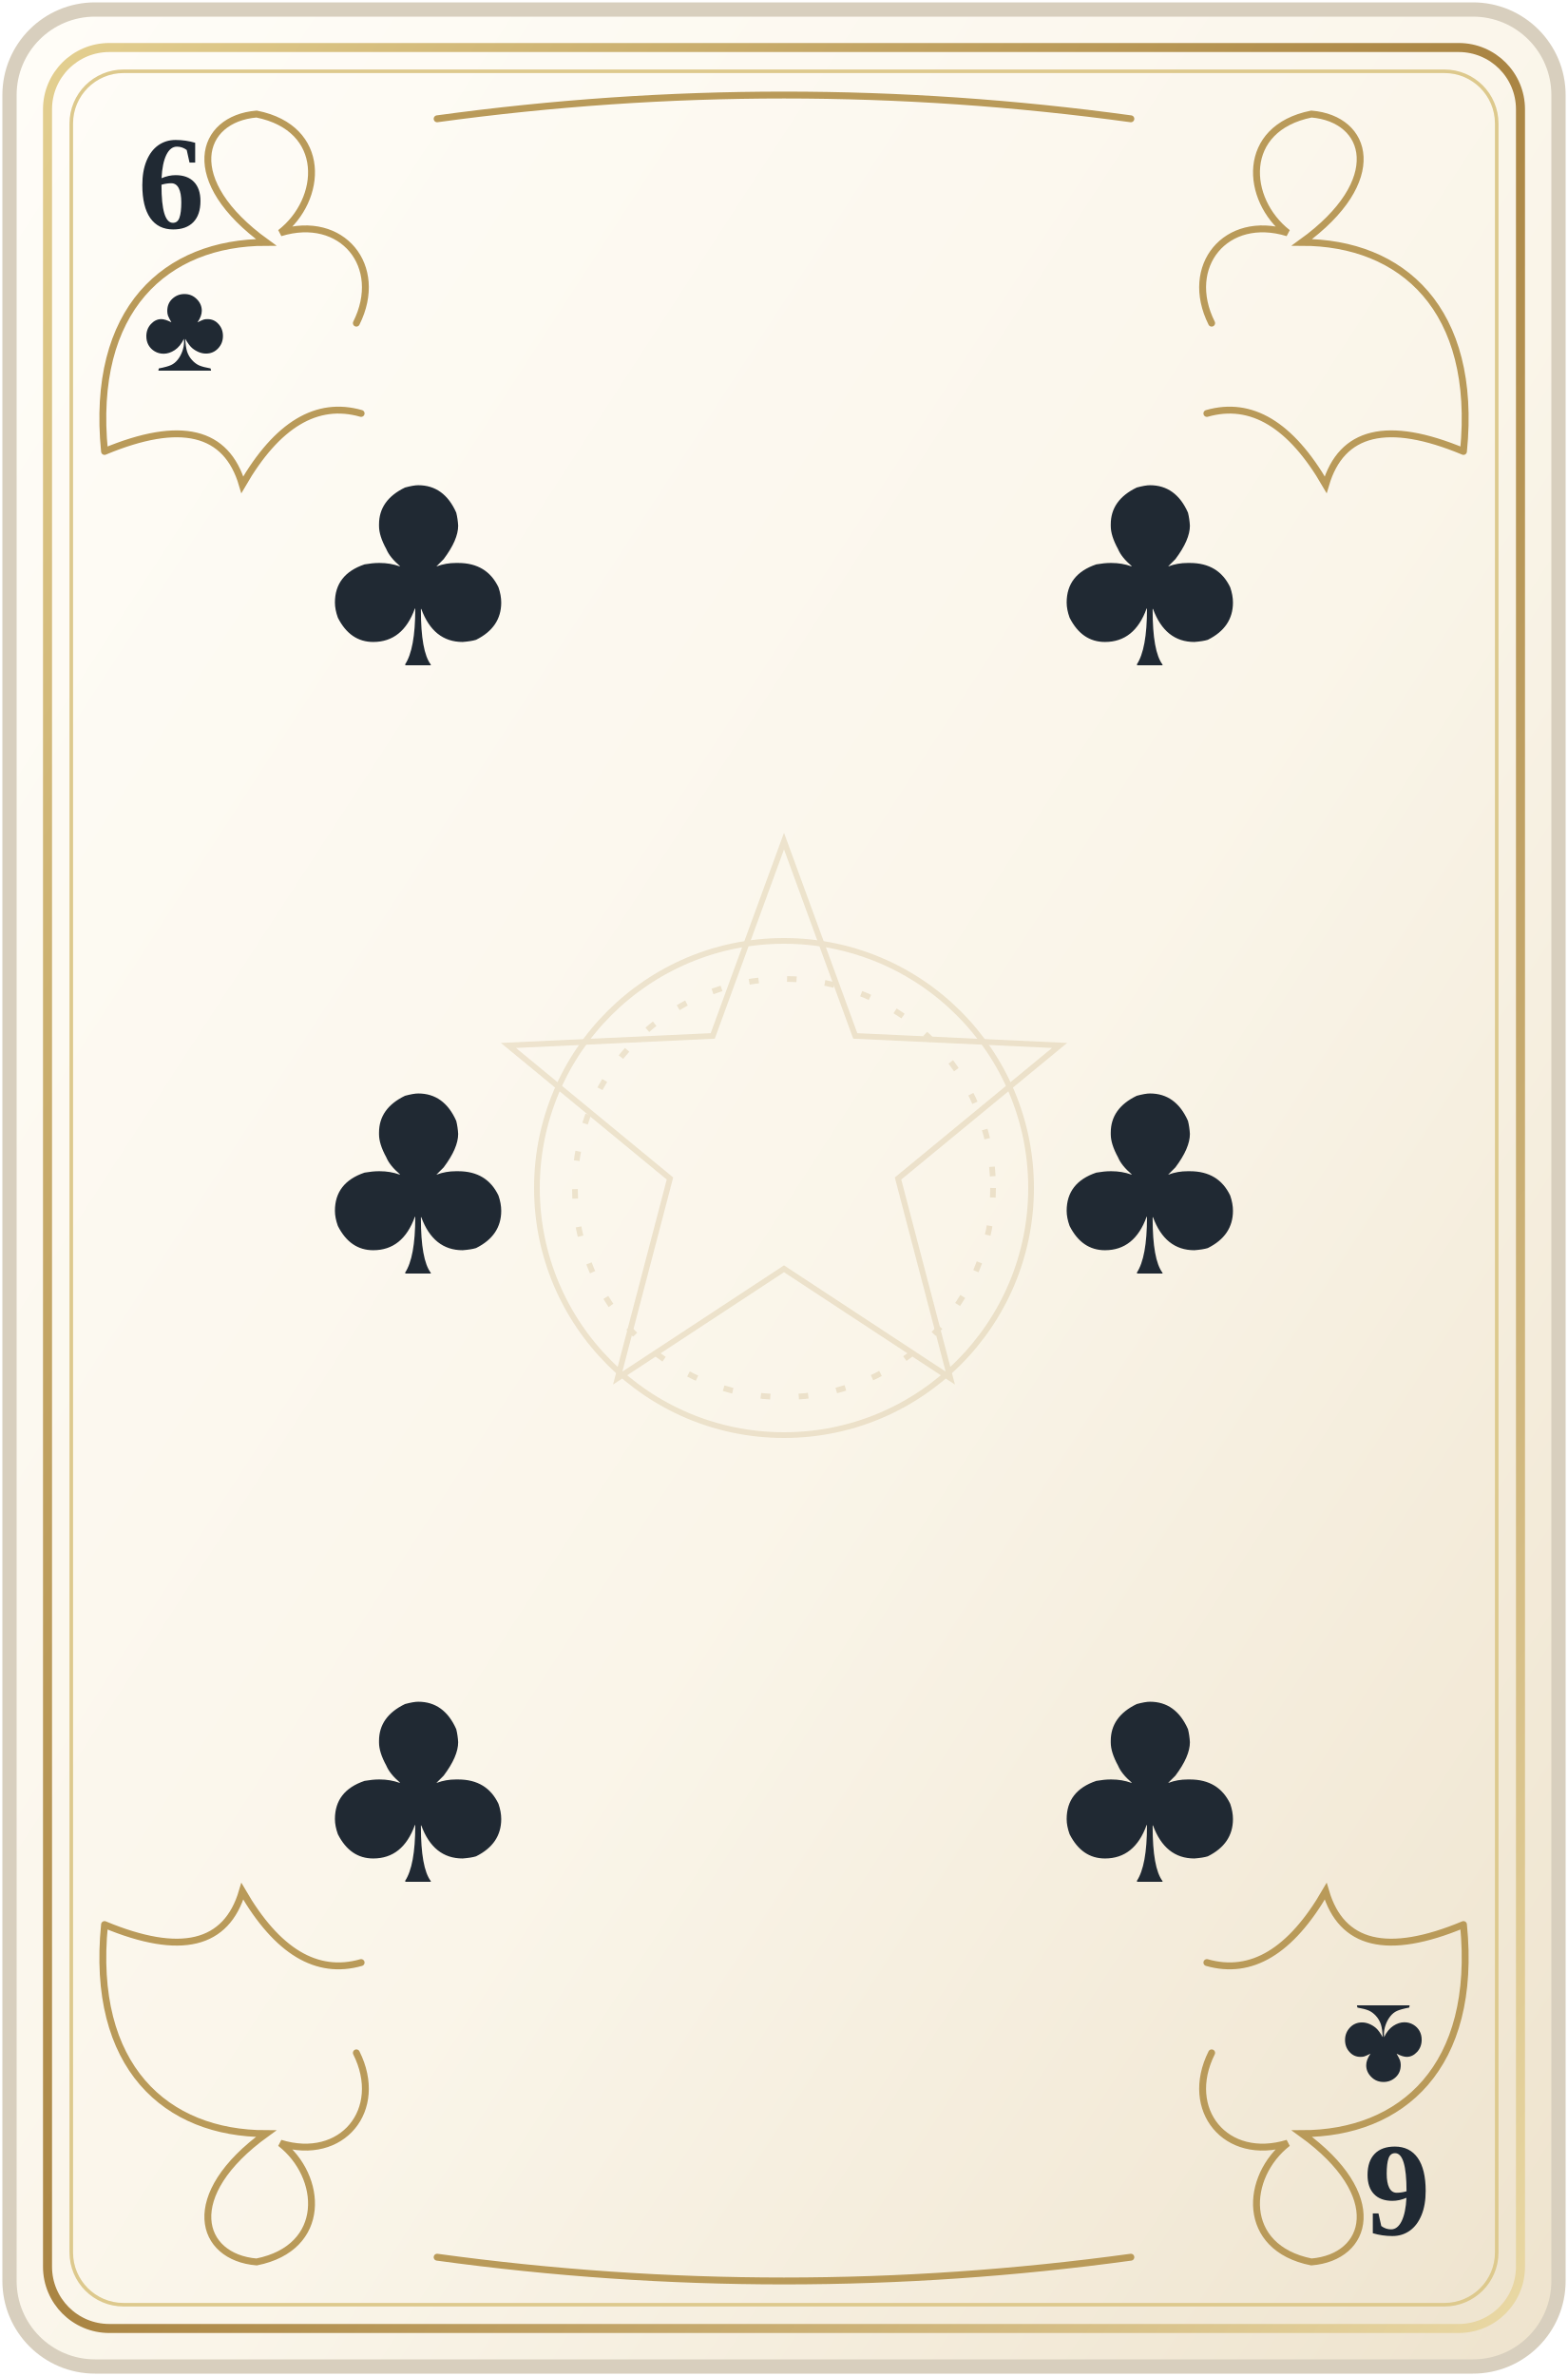
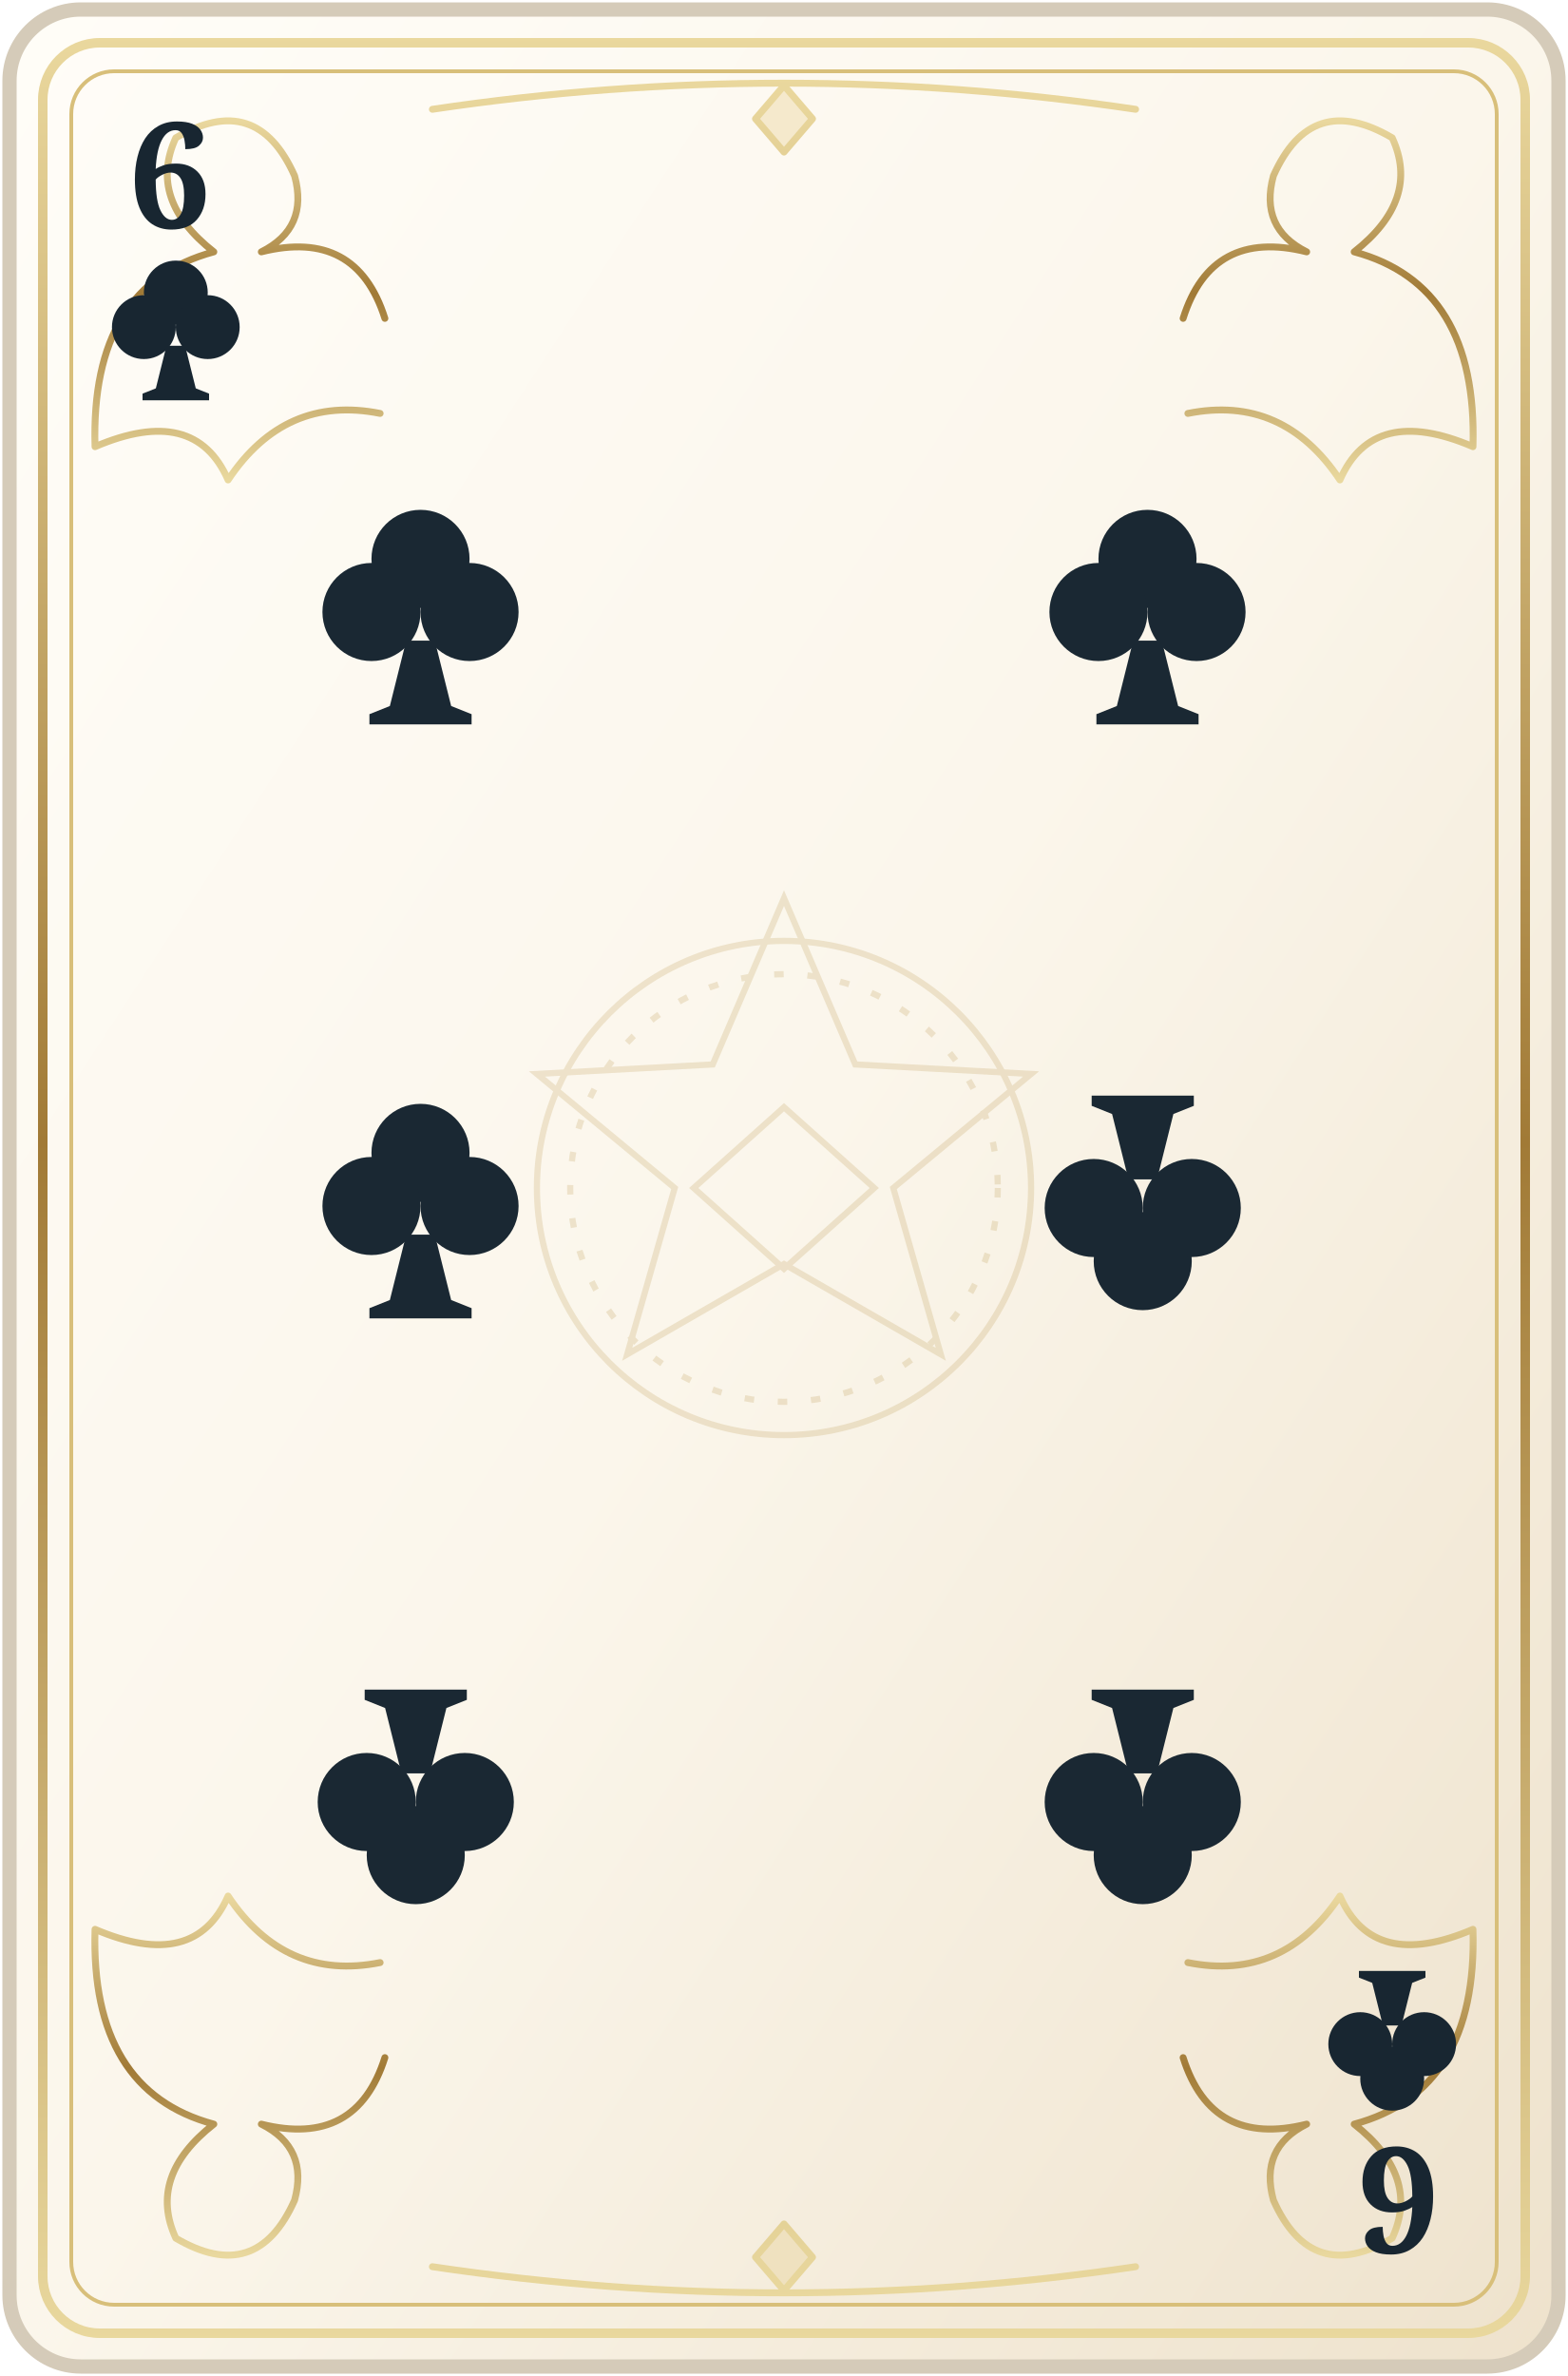
<svg xmlns="http://www.w3.org/2000/svg" width="330" height="500" viewBox="0 0 330 500">
  <defs>
    <linearGradient id="paper" x1="0" y1="0" x2="1" y2="1">
      <stop stop-color="#fffdf8" />
-       <stop offset=".56" stop-color="#faf5e9" />
-       <stop offset="1" stop-color="#eee3cd" />
+       <stop offset=".50" stop-color="#fbf6eb" />
+       <stop offset="1" stop-color="#eee2cc" />
    </linearGradient>
-     <linearGradient id="gold" x1="0" y1="0" x2="1" y2="1">
-       <stop stop-color="#e4d091" />
-       <stop offset=".5" stop-color="#a98442" />
-       <stop offset="1" stop-color="#ead9a5" />
+     <linearGradient id="goldLine" x1="0" y1="0" x2="0" y2="1">
+       <stop stop-color="#ead89e" />
+       <stop offset=".48" stop-color="#a17a36" />
+       <stop offset="1" stop-color="#e9d89e" />
    </linearGradient>
-     <linearGradient id="robeFill" x1="0" y1="0" x2="1" y2="1">
-       <stop stop-color="#67a184" />
-       <stop offset=".48" stop-color="#245a49" />
-       <stop offset="1" stop-color="#15222e" />
+     <linearGradient id="costume" x1="0" y1="0" x2="1" y2="1">
+       <stop stop-color="#62a184" />
+       <stop offset=".45" stop-color="#23604e" />
+       <stop offset="1" stop-color="#17232b" />
    </linearGradient>
  </defs>
-   <rect x="2" y="2" width="326" height="496" rx="18" fill="url(#paper)" stroke="#d8cfbe" stroke-width="3" />
-   <rect x="10" y="10" width="310" height="480" rx="13" fill="none" stroke="url(#gold)" stroke-width="1.9" />
-   <rect x="15" y="15" width="300" height="470" rx="11" fill="none" stroke="#ddc98d" stroke-width=".75" />
-   <g fill="none" stroke="#b99a59" stroke-width="1.45" stroke-linecap="round">
-     <path d="M22 95 C19 65 35 51 56 51 C38 38 42 25 54 24 C69 27 68 42 59 49 C72 45 81 56 75 68 M22 95 Q46 85 51 102 Q62 83 76 87" />
-     <path d="M308 95 C311 65 295 51 274 51 C292 38 288 25 276 24 C261 27 262 42 271 49 C258 45 249 56 255 68 M308 95 Q284 85 279 102 Q268 83 254 87" />
-     <path d="M22 405 C19 435 35 449 56 449 C38 462 42 475 54 476 C69 473 68 458 59 451 C72 455 81 444 75 432 M22 405 Q46 415 51 398 Q62 417 76 413" />
-     <path d="M308 405 C311 435 295 449 274 449 C292 462 288 475 276 476 C261 473 262 458 271 451 C258 455 249 444 255 432 M308 405 Q284 415 279 398 Q268 417 254 413" />
-     <path d="M92 25 Q165 15 238 25 M92 475 Q165 485 238 475" />
+   <rect x="2" y="2" width="326" height="496" rx="15" fill="url(#paper)" stroke="#d5cbb9" stroke-width="3" />
+   <rect x="9" y="9" width="312" height="482" rx="12" fill="none" stroke="url(#goldLine)" stroke-width="2" />
+   <rect x="15" y="15" width="300" height="470" rx="9" fill="none" stroke="#d8bf7a" stroke-width=".8" />
+   <g fill="none" stroke="url(#goldLine)" stroke-width="1.45" stroke-linecap="round" stroke-linejoin="round">
+     <path d="M20 94 Q19 60 45 53 Q31 42 37 29 Q54 19 62 37 Q65 48 55 53 Q75 48 81 67 M20 94 Q41 85 48 101 Q60 83 80 87" />
+     <path d="M310 94 Q311 60 285 53 Q299 42 293 29 Q276 19 268 37 Q265 48 275 53 Q255 48 249 67 M310 94 Q289 85 282 101 Q270 83 250 87" />
+     <path d="M20 406 Q19 440 45 447 Q31 458 37 471 Q54 481 62 463 Q65 452 55 447 Q75 452 81 433 M20 406 Q41 415 48 399 Q60 417 80 413" />
+     <path d="M310 406 Q311 440 285 447 Q299 458 293 471 Q276 481 268 463 Q265 452 275 447 Q255 452 249 433 M310 406 Q289 415 282 399 Q270 417 250 413" />
+     <path d="M91 23 Q165 12 239 23 M91 477 Q165 488 239 477" />
+     <path d="M165 18 l6 7 -6 7 -6 -7z M165 468 l6 7 -6 7 -6 -7z" fill="#e4cc87" fill-opacity=".35" />
  </g>
-   <g font-family="Georgia,'Times New Roman',serif" font-weight="700" fill="#202933">
-     <text x="29" y="48" font-size="28">6</text>
-     <text x="30" y="78" font-size="27">♣</text>
-     <g transform="translate(330 500) rotate(180)">
-       <text x="29" y="48" font-size="28">6</text>
-       <text x="30" y="78" font-size="27">♣</text>
+   <g font-family="Georgia,serif" font-weight="700" fill="#182631">
+     <text x="27" y="48" font-size="31">6</text>
+     <g transform="translate(23 54) scale(.28)" fill="#182631">
+       <circle cx="50" cy="27" r="24" />
+       <circle cx="26" cy="53" r="24" />
+       <circle cx="74" cy="53" r="24" />
+       <path d="M43 67 L35 99 L25 103 L25 108 L75 108 L75 103 L65 99 L57 67 Z" />
    </g>
  </g>
-   <g fill="none" stroke="#b99a59" stroke-width="1.2" opacity=".22">
+   <g transform="translate(330 500) rotate(180)" font-family="Georgia,serif" font-weight="700" fill="#182631">
+     <text x="27" y="48" font-size="31">6</text>
+     <g transform="translate(23 55) scale(.28)" fill="#182631">
+       <circle cx="50" cy="27" r="24" />
+       <circle cx="26" cy="53" r="24" />
+       <circle cx="74" cy="53" r="24" />
+       <path d="M43 67 L35 99 L25 103 L25 108 L75 108 L75 103 L65 99 L57 67 Z" />
+     </g>
+   </g>
+   <g fill="none" stroke="#b9974c" stroke-width="1.3" opacity=".22">
    <circle cx="165" cy="250" r="52" />
-     <circle cx="165" cy="250" r="44" stroke-dasharray="2 6" />
-     <path d="M165 177 L180 218 L223 220 L189 248 L200 290 L165 267 L130 290 L141 248 L107 220 L150 218 Z" />
+     <circle cx="165" cy="250" r="45" stroke-dasharray="2 5" />
+     <path d="M165 189 L180 224 L217 226 L188 250 L198 285 L165 266 L132 285 L142 250 L113 226 L150 224 Z" />
+     <path d="M146 250 l19 -17 19 17 -19 17z" />
  </g>
-   <text x="88" y="122" text-anchor="middle" dominant-baseline="central" font-family="Georgia,serif" font-size="52" fill="#202933">♣</text>
-   <text x="242" y="122" text-anchor="middle" dominant-baseline="central" font-family="Georgia,serif" font-size="52" fill="#202933">♣</text>
-   <text x="88" y="250" text-anchor="middle" dominant-baseline="central" font-family="Georgia,serif" font-size="52" fill="#202933">♣</text>
-   <text x="242" y="250" text-anchor="middle" dominant-baseline="central" font-family="Georgia,serif" font-size="52" fill="#202933">♣</text>
-   <text x="88" y="378" text-anchor="middle" dominant-baseline="central" font-family="Georgia,serif" font-size="52" fill="#202933">♣</text>
-   <text x="242" y="378" text-anchor="middle" dominant-baseline="central" font-family="Georgia,serif" font-size="52" fill="#202933">♣</text>
+   <g transform="translate(67 106) rotate(0 21 23) scale(0.43)" opacity="0.99" fill="#182631">
+     <circle cx="50" cy="27" r="24" />
+     <circle cx="26" cy="53" r="24" />
+     <circle cx="74" cy="53" r="24" />
+     <path d="M43 67 L35 99 L25 103 L25 108 L75 108 L75 103 L65 99 L57 67 Z" />
+   </g>
+   <g transform="translate(220 106) rotate(0 21 23) scale(0.43)" opacity="0.99" fill="#182631">
+     <circle cx="50" cy="27" r="24" />
+     <circle cx="26" cy="53" r="24" />
+     <circle cx="74" cy="53" r="24" />
+     <path d="M43 67 L35 99 L25 103 L25 108 L75 108 L75 103 L65 99 L57 67 Z" />
+   </g>
+   <g transform="translate(67 231) rotate(0 21 23) scale(0.43)" opacity="0.99" fill="#182631">
+     <circle cx="50" cy="27" r="24" />
+     <circle cx="26" cy="53" r="24" />
+     <circle cx="74" cy="53" r="24" />
+     <path d="M43 67 L35 99 L25 103 L25 108 L75 108 L75 103 L65 99 L57 67 Z" />
+   </g>
+   <g transform="translate(220 231) rotate(180 21 23) scale(0.43)" opacity="0.99" fill="#182631">
+     <circle cx="50" cy="27" r="24" />
+     <circle cx="26" cy="53" r="24" />
+     <circle cx="74" cy="53" r="24" />
+     <path d="M43 67 L35 99 L25 103 L25 108 L75 108 L75 103 L65 99 L57 67 Z" />
+   </g>
+   <g transform="translate(67 356) rotate(180 21 23) scale(0.43)" opacity="0.99" fill="#182631">
+     <circle cx="50" cy="27" r="24" />
+     <circle cx="26" cy="53" r="24" />
+     <circle cx="74" cy="53" r="24" />
+     <path d="M43 67 L35 99 L25 103 L25 108 L75 108 L75 103 L65 99 L57 67 Z" />
+   </g>
+   <g transform="translate(220 356) rotate(180 21 23) scale(0.43)" opacity="0.99" fill="#182631">
+     <circle cx="50" cy="27" r="24" />
+     <circle cx="26" cy="53" r="24" />
+     <circle cx="74" cy="53" r="24" />
+     <path d="M43 67 L35 99 L25 103 L25 108 L75 108 L75 103 L65 99 L57 67 Z" />
+   </g>
</svg>
